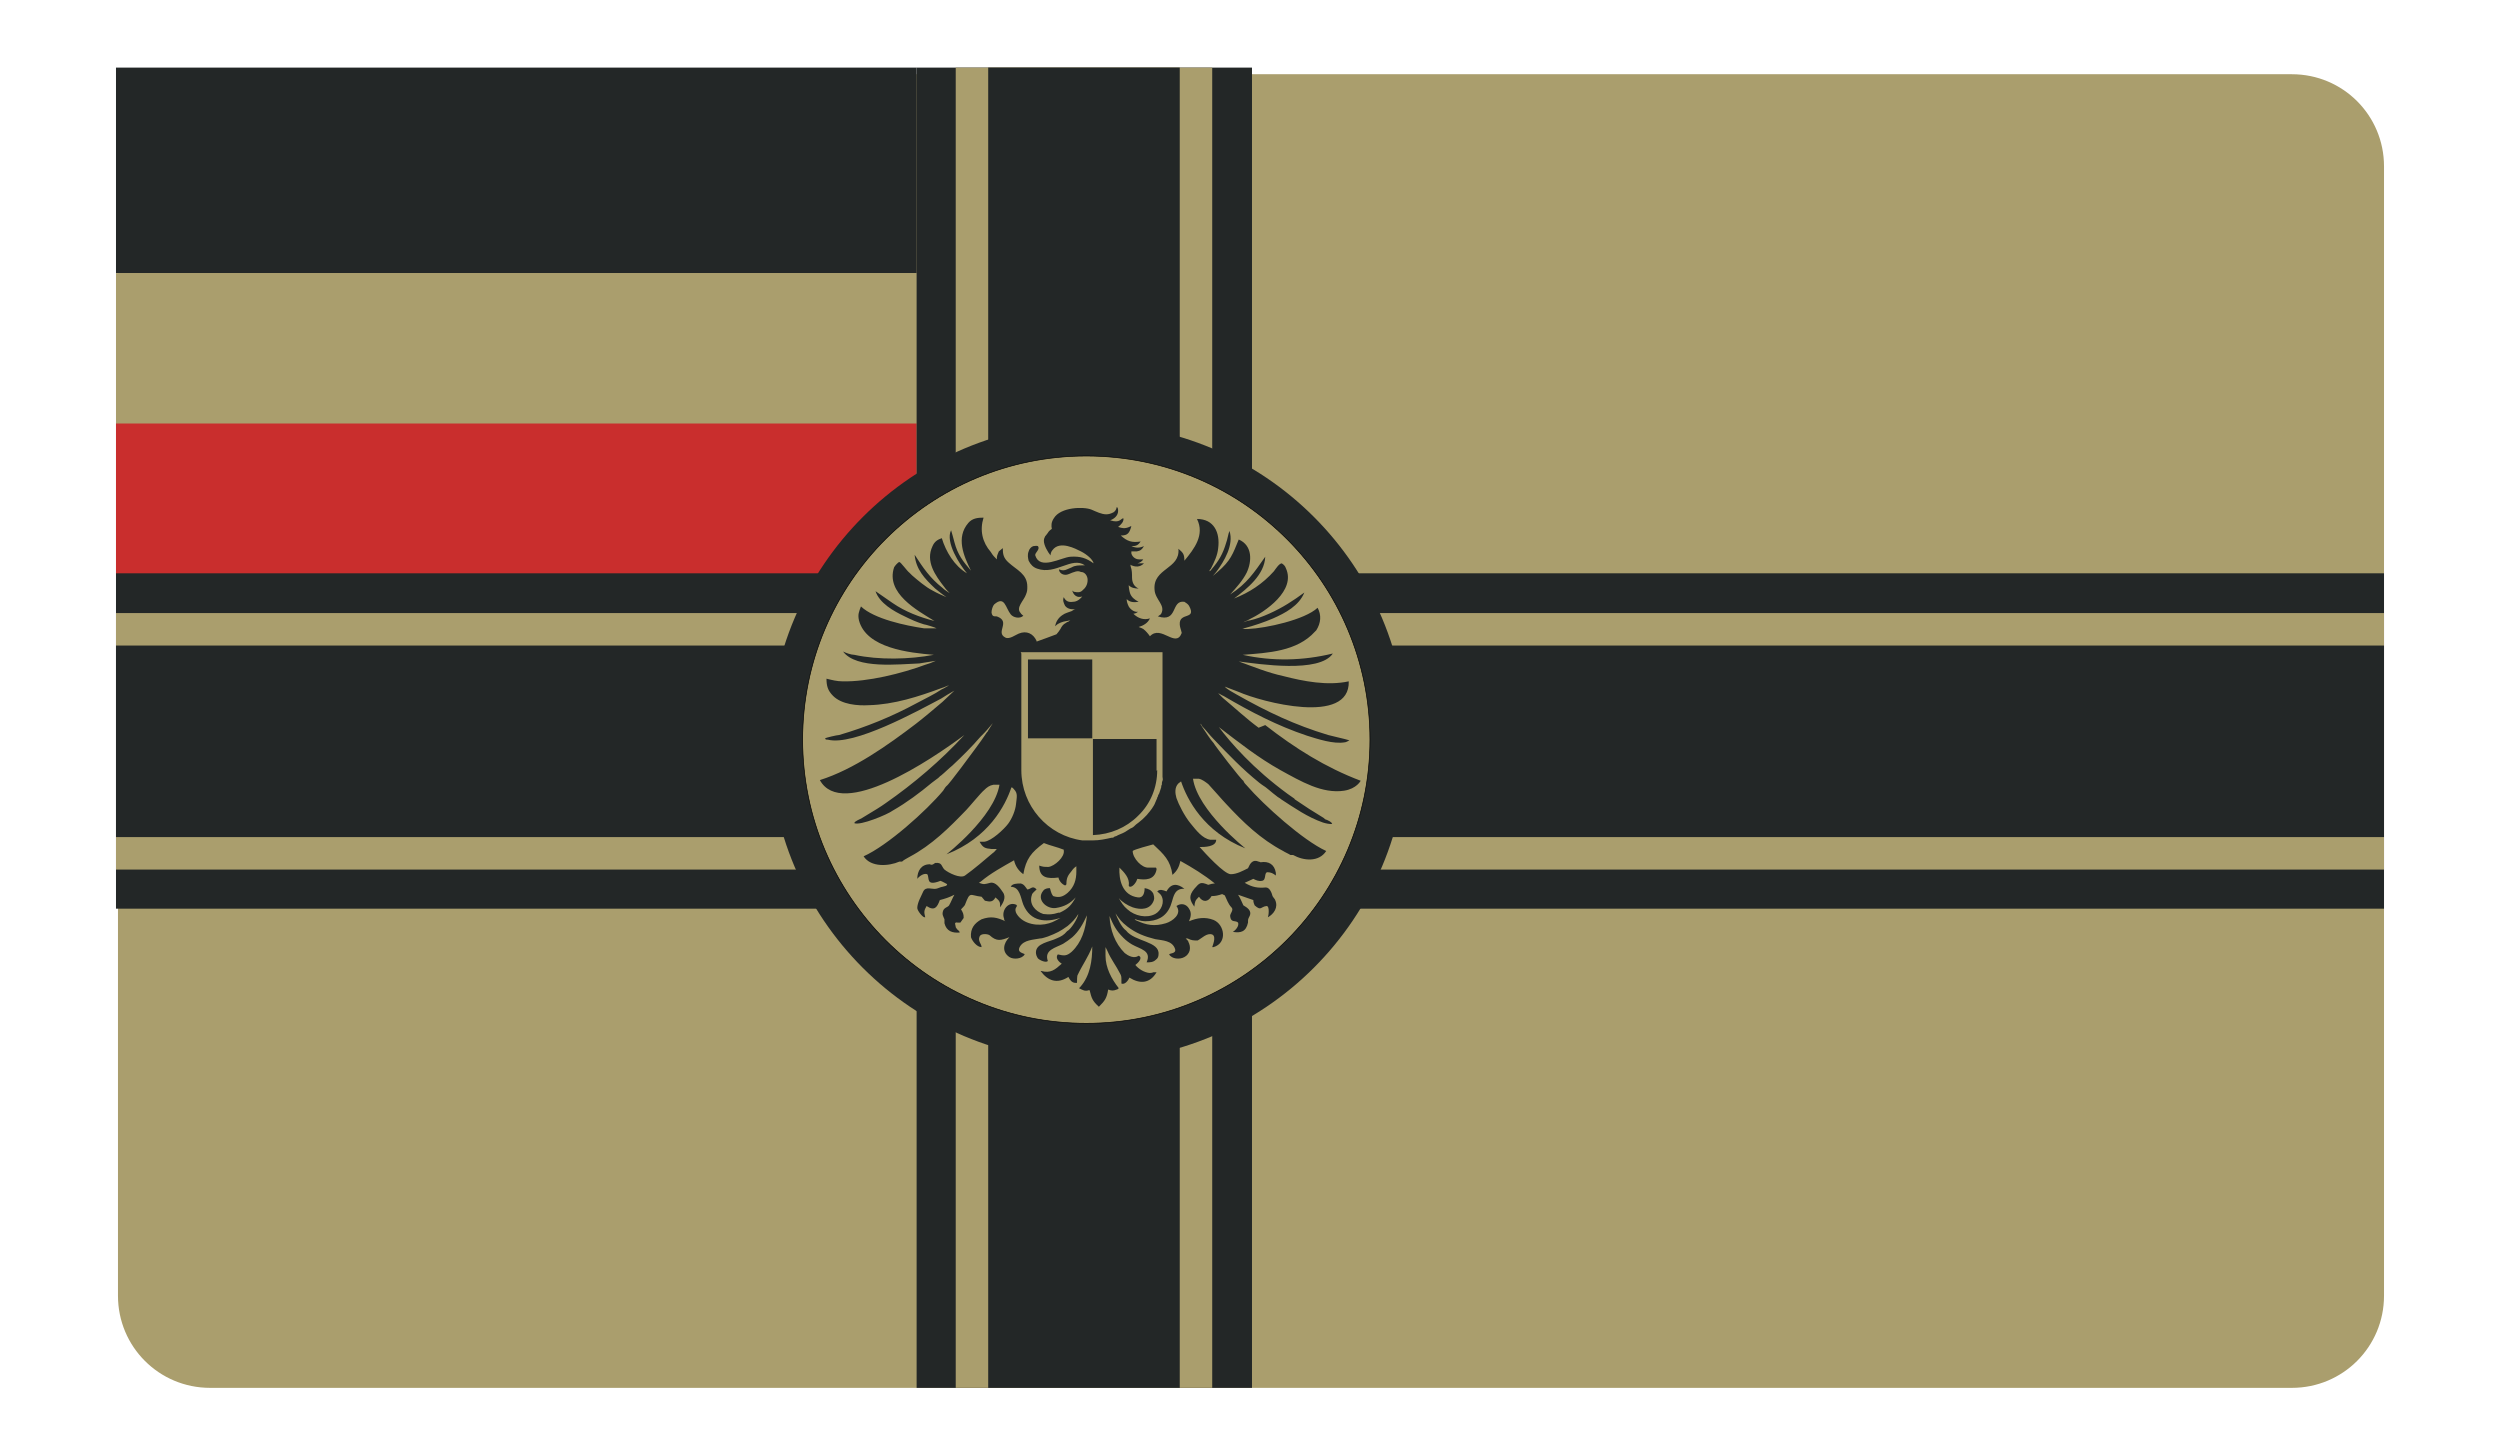
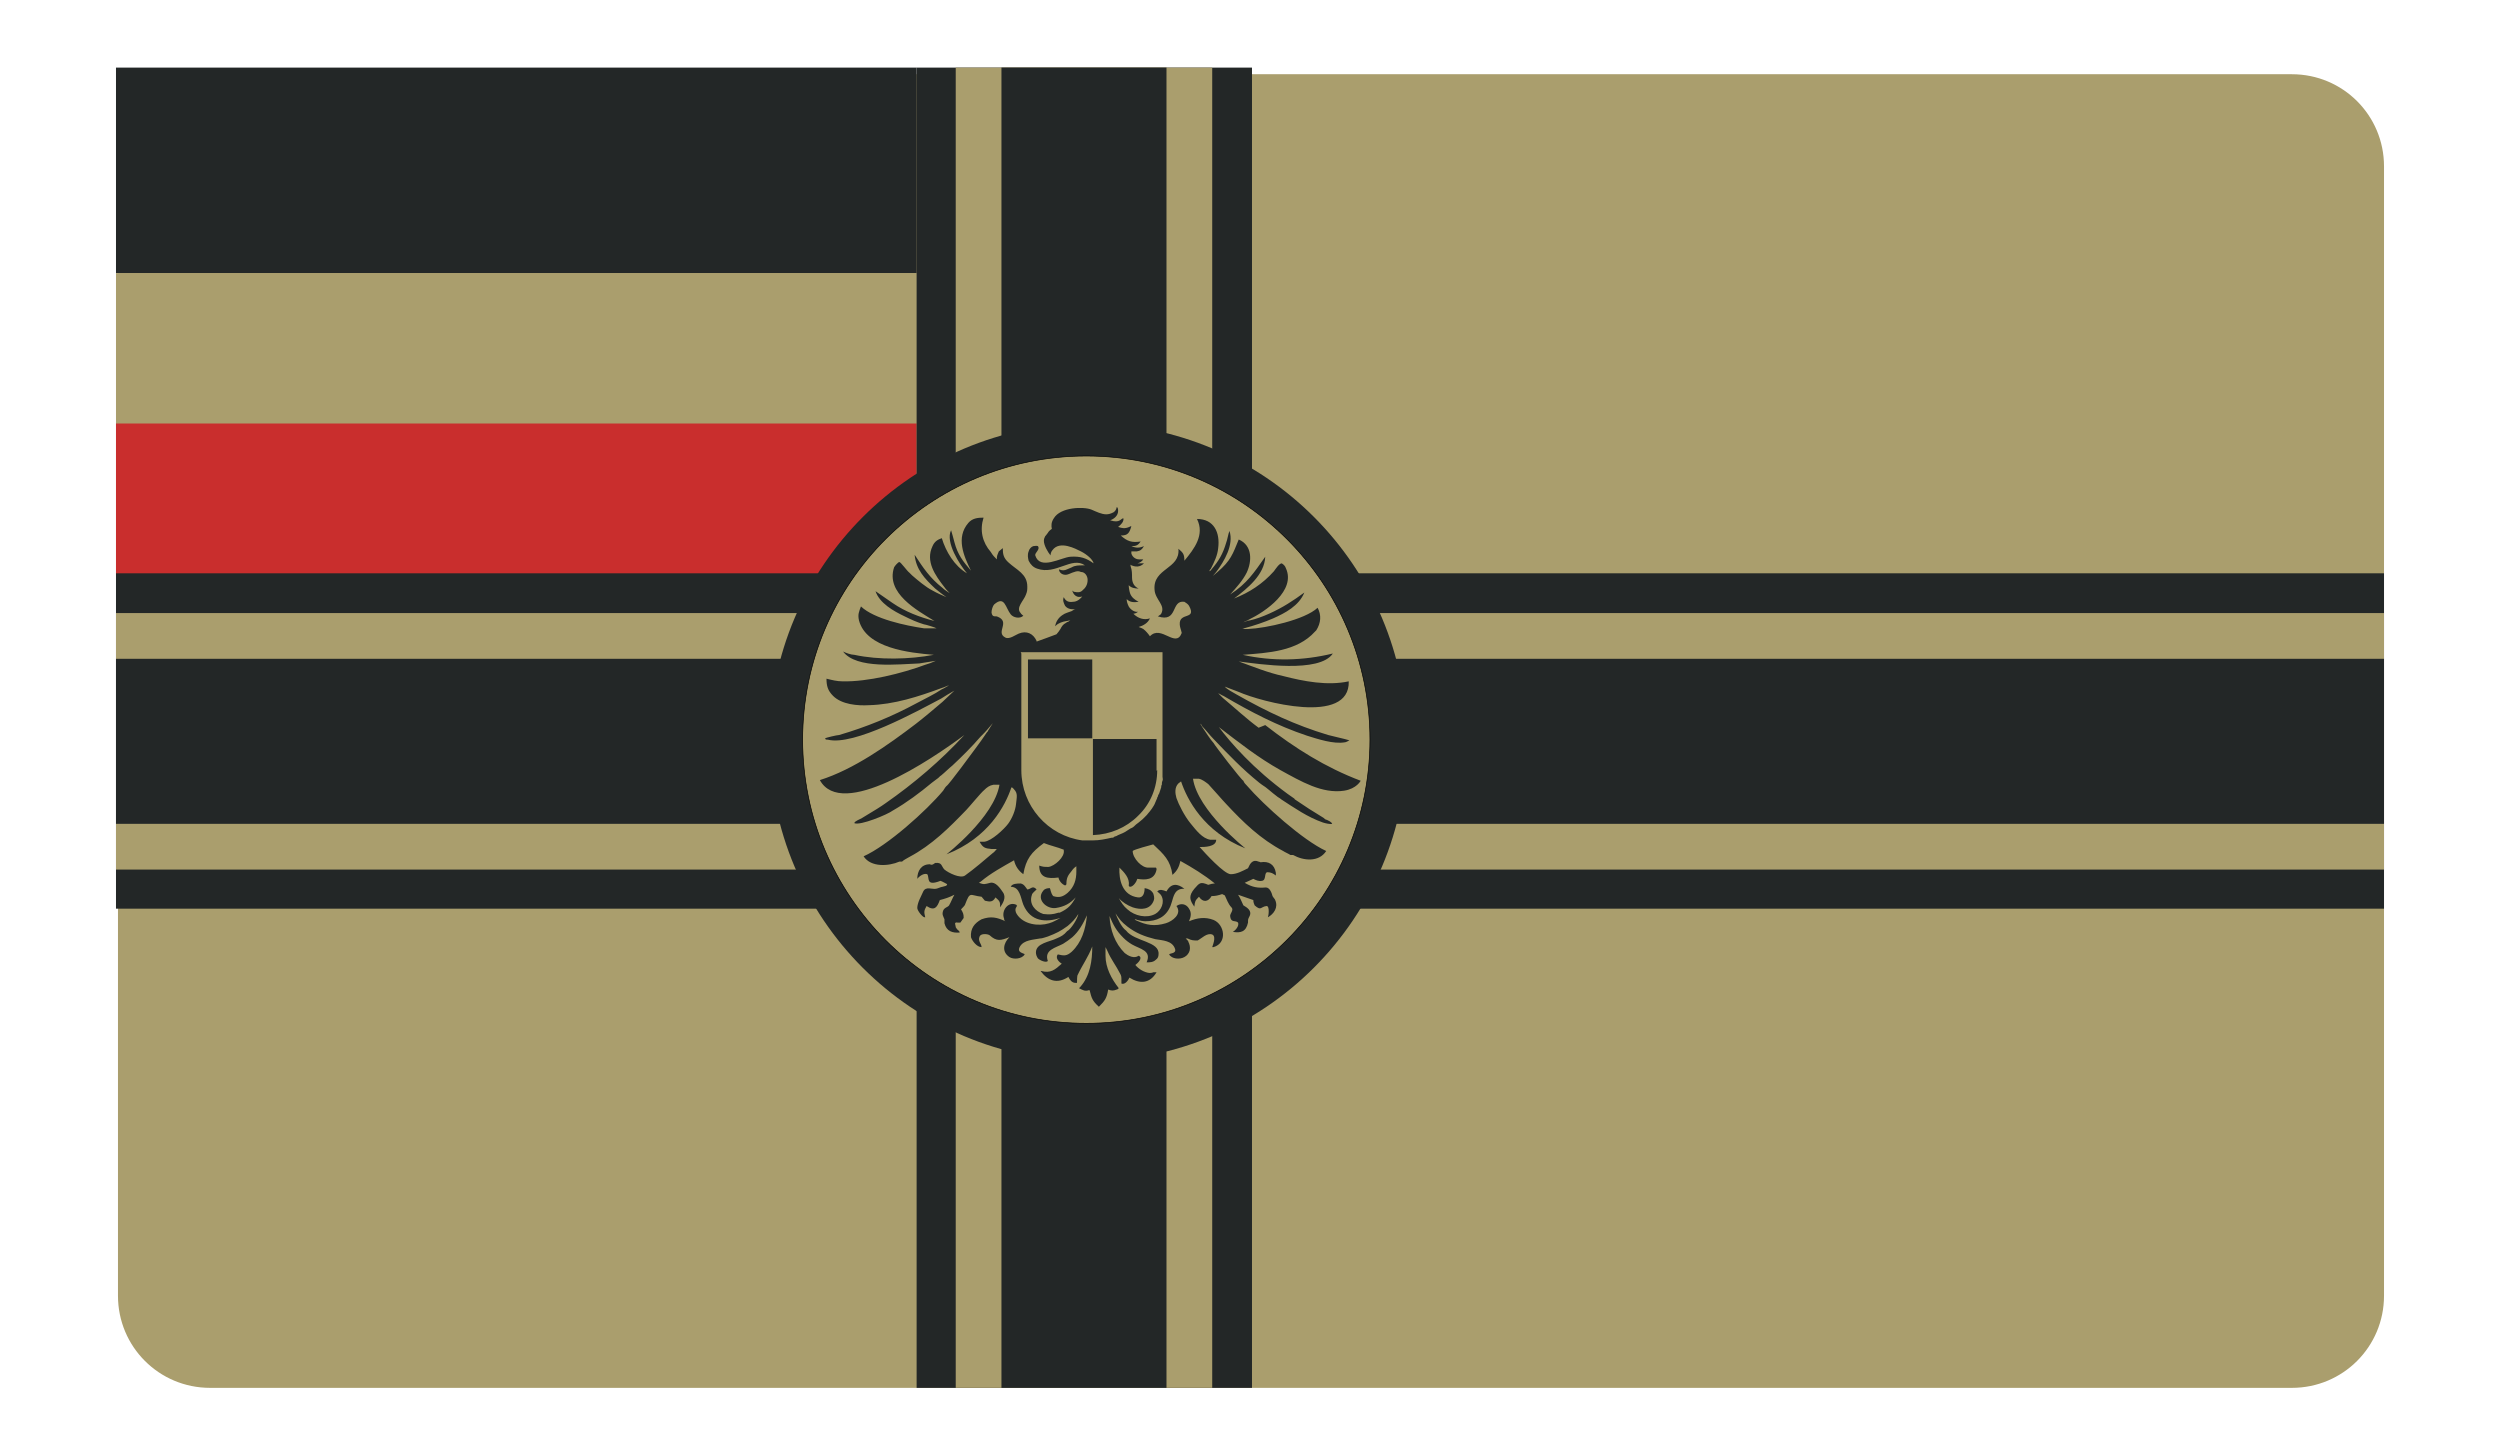
<svg xmlns="http://www.w3.org/2000/svg" version="1.1" viewBox="0 0 377.2 219.5">
  <defs>
    <style>
      .cls-1 {
        fill: #232727;
      }

      .cls-2, .cls-3 {
        fill: #aa9e6d;
      }

      .cls-3 {
        stroke: #010101;
        stroke-width: .1px;
      }

      .cls-4 {
        fill: #a1a1a0;
      }

      .cls-5 {
        fill: none;
        stroke: #06a64f;
        stroke-dasharray: 8.3 8.3;
        stroke-miterlimit: 11.3;
        stroke-width: 1.4px;
      }

      .cls-6 {
        fill: #c92e2d;
      }
    </style>
  </defs>
  <g>
    <g id="Layer_1">
      <path class="cls-2" d="M31.7,11.2h314.1c7.7,0,13.9,6.2,13.9,13.9v170.4c0,7.7-6.2,13.9-13.9,13.9H31.7c-7.7,0-13.9-6.2-13.9-13.9V25.1c0-7.7,6.2-13.9,13.9-13.9Z" />
      <path class="cls-1" d="M17.5,10.2h120.8v31H17.5V10.2Z" />
      <path class="cls-2" d="M17.5,41.2h120.8v45.4H17.5v-45.4Z" />
      <path class="cls-6" d="M17.5,63.9h120.8v22.7H17.5v-22.7Z" />
      <g>
        <path class="cls-1" d="M17.5,86.5h342.2v50.6H17.5v-50.6Z" />
        <path class="cls-2" d="M17.5,92.5h342.2v38.7H17.5v-38.7Z" />
-         <path class="cls-1" d="M17.5,97.4h342.2v28.9H17.5v-28.9Z" />
+         <path class="cls-1" d="M17.5,99.4h342.2v24.9H17.5v-24.9Z" />
      </g>
      <g>
        <path class="cls-1" d="M188.9,10.2v199.2h-50.6V10.2h50.6Z" />
        <path class="cls-2" d="M182.9,10.2v199.2h-38.7V10.2h38.7Z" />
-         <path class="cls-1" d="M178,10.2v199.2h-28.9V10.2h28.9Z" />
+         <path class="cls-1" d="M176,10.2v199.2h-24.9V10.2h24.9Z" />
      </g>
      <path class="cls-4" d="M169.4,140.3c.1,0,.2.1.3.2h.1c-.2-.2-.3-.2-.4-.2Z" />
      <g>
        <path class="cls-1" d="M164.2,63.9c-26.5,0-48.1,21.5-48.1,48.1s21.5,48.1,48.1,48.1,48.1-21.5,48.1-48.1-21.5-48.1-48.1-48.1h0Z" />
        <path class="cls-3" d="M163.9,68.8c23.7,0,42.8,19.2,42.8,42.8s-19.2,42.8-42.8,42.8c-23.7,0-42.8-19.2-42.8-42.8,0-23.7,19.2-42.8,42.8-42.8Z" />
        <path class="cls-1" d="M189.9,109.8c-1.9-1.4-3.6-3-5.4-4.5l-.7-.7c.3.1.5.3.8.4,4.1,2.4,8.1,4.5,12.6,6,1.6.5,4,1.3,5.7,1,.2,0,.5-.2.7-.3-1-.3-2.1-.5-3.2-.8-5-1.5-9.2-3.5-13.8-6.1-.5-.3-1.5-.8-1.8-1.2.6.2,1.5.6,2.1.8,3.4,1.5,16.8,5.1,16.6-1.6-3.2.7-6.8,0-9.9-.8-2.3-.5-4.5-1.4-6.7-2.2,3.1.4,12.2,1.8,14.2-1.2-4.5,1.1-9.1,1.2-13.6.2,3.8-.3,8.2-.5,10.9-3.5l.2-.2c.7-1.1.8-2.3.2-3.4-1.9,1.8-7.8,3.1-10.5,3.2-.2,0-.7,0-.9,0,0,0,.2,0,.3-.1,1.5-.4,3-.9,4.4-1.5,1.8-.8,3.9-1.9,4.7-3.9-.8.6-1.7,1.2-2.5,1.7-1.6,1-3.9,2.1-5.7,2.5-.3,0-.7.2-1,.3.3-.2.5-.2.8-.4,2.5-1.2,7.2-4.4,5.6-7.8-.1-.3-.3-.5-.6-.7-.4,0-.9.8-1.2,1.2-1.7,1.9-3.7,3.2-6,4.1,2-1.5,4.6-3.6,4.7-6.3-1.7,2.4-2.7,4-5.3,5.7.9-1,1.9-2.1,2.5-3.3.8-1.7.9-4.1-1.2-5-.9,2.2-1.2,3.2-3.2,4.9l-.7.6c.2-.2.3-.4.5-.6,1.2-1.6,2.7-4.1,2-6.2-.2.5-.3,1.3-.5,1.8-.5,1.7-1.1,2.7-2.2,4-.1.2-.2.2-.3.3,0-.2,0-.2.2-.4.5-1,1-2,1.1-3.1.3-2.3-.6-4.4-3.2-4.4,1.2,2.4-.4,4.5-1.9,6.3,0-1-.2-1.2-.9-1.8.3,3.1-3.9,2.9-3.6,6.2.1,1.5,1.7,2.3,1,3.6,0,.1-.4.3-.5.4,3.1,1,1.9-2.5,4-2.2.3.2.5.3.7.6,1.2,2.2-1.5.9-1.4,2.8,0,.4.2.8.3,1.3-.9,2.4-3.1-1.3-4.8.5-.2-.3-.6-.8-1-1.1-.2-.1-.4-.2-.7-.3.7-.2,1.4-.6,1.7-1.3-.9.3-1.8,0-2.5-.7.3,0,.6-.2.7-.3-.5.1-1.1-.3-1.4-.8-.2-.4-.3-.8-.3-1,0,0,0,0,0-.1.5.5,1.1.5,1.8.4-.6-.3-1.1-.7-1.3-1.3-.1-.3-.2-.9-.2-1.2.4.4.9.5,1.5.5,0,0,0,0,0,0-.7-.3-1-.9-1-1.7,0-.5,0-1.1-.2-1.6,0-.1,0-.2-.1-.3.8.4,1.5.4,2.1-.2,0,0,0,0,0,0-.2,0-.3,0-.5,0-.2,0-.3,0-.5,0,.4-.1.7-.3.9-.6-.2,0-.4,0-.6,0-.7,0-1.1-.5-1.2-.9,0-.2,0-.3,0-.3.2,0,.6,0,.8,0,.6-.1.8-.3,1.1-.8-.7.3-1.2.3-1.9,0h0c.7,0,1-.1,1.4-.7-1.3.2-2,0-3-.9,1.1,0,1.3-.4,1.6-1.4,0,0-.2,0-.3.1-.7.3-1.1.2-1.7,0,.4-.3.9-.8.8-1.3-.4,0-.5.8-2,.3.6-.2,1.2-.7,1.2-1.4,0-.2,0-.5-.2-.6h0c-.1.4-.2.6-.5.8h0c-.4.2-.7.3-1.1.3-.7,0-1.5-.4-2.2-.7-1.2-.5-4.7-.4-5.7,1.3-.4.6-.4,1.1-.3,1.6-.3.2-.5.4-.6.6,0,0,0,0,0,0,0,0,0,0,0,0-.2.3-.4.5-.4.5-.1.2-.2.4-.2.7,0,.7.6,1.7,1,2.2,0-.2.1-.6.3-.8,1.1-1.5,3.5-.2,4.3.2.8.4,1.8,1.2,1.9,1.8-1.1-.8-2-1.1-3.5-1-1.4.1-4.6,2.1-5.3-.2-.1-.4.8-.9.4-1.4-.2-.1-.5,0-.7,0-.3.1-.6.4-.7.8-.2.5-.1,1,0,1.4.3.6.7,1,1.3,1.2,2.8,1,5.2-1.9,7.2-.5,0,0-.2,0-.3,0-.6,0-1.2,0-1.7.3-.2.1-.5.2-.7.3-.4.2-.8.2-1.2,0,0,0,0,.1,0,.2.2.5.7.7,1.2.6.4-.1.7-.3,1.1-.4.3-.1.6-.2,1,0,.6,0,1,.6,1,1.2,0,.7-.3,1.2-.8,1.6-.3.3-.7.3-1.2.2-.1,0-.2-.1-.3-.2,0,.2.2.6.5.8.3.2.6.2,1,.1-.1.1-.2.2-.3.3-.3.3-.7.5-1.1.5-.7.1-1.1-.1-1.4-.7-.2.5,0,.9.2,1.3.3.4.8.6,1.6.5,0,0,0,0,0,0-.2,0-.4.2-.6.3-.5.2-1,.3-1.4.6-.6.4-1,1-1.1,1.7,0,0,0,0,0,0,0,0,0,0,.1-.1.4-.4,1-.6,1.6-.7.2,0,.5-.1.7-.2-.1,0-.3.2-.4.3-.1,0-.3.1-.4.2-.4.2-.6.5-.8.9-.2.3-.4.6-.6.8-1,.4-2.2.8-3,1.1,0,0,0,0,0-.1-.5-1.1-1.5-1.6-2.7-1.1-.5.2-1.4.9-2,.6-1.6-.8.9-2.4-1.3-3.2-.5,0-.7,0-.8-.6,0-.4.2-1,.4-1.2,1.6-1.4,1.7.5,2.5,1.5.4.5,1.4.7,1.9.2,0,0-.4-.3-.4-.4-.8-.8.5-1.9.8-2.8.2-.5.2-.7.2-1.2,0-1.9-1.6-2.5-2.8-3.6-.8-.7-.9-1.3-.9-2.2-.2.2-.4.3-.6.5-.2.5-.3.6-.3,1.2-.4-.4-.6-.6-.9-1.1-1.3-1.5-1.7-3.3-1.1-5.2-.9,0-1.7.1-2.3.8-1.9,2.2-.7,5,.4,7.2-1.2-1.4-2-2.4-2.5-4.3-.1-.4-.4-1.5-.5-1.8h0c-.9,1.8,1.3,5.2,2.4,6.5-1.9-1.1-3.2-3.3-3.8-5.3-.6.2-1.1.5-1.4,1.2-1.1,2.3.4,4.4,1.8,6.2.2.3.5.6.8.9-.3-.2-.8-.5-1.1-.8-1.9-1.5-2.9-3-4.2-5,.2,2.2,1.5,3.6,3.1,5.1.5.4,1.1.9,1.7,1.3-.7-.3-1.4-.6-2.1-1-1-.5-2.3-1.6-3.1-2.3-.2-.2-.3-.3-.4-.4-.3-.2-1.3-1.6-1.5-1.6-.2,0-.7.6-.8.8-1.3,3.9,3.5,6.5,6.1,8.1-2.3-.6-4.4-1.4-6.3-2.7-.9-.6-1.7-1.2-2.6-1.8.6,1.8,2.7,3,4.4,3.8,1,.5,1.9.9,2.9,1.2.2,0,1.8.5,1.9.6-.5,0-1.4,0-1.9,0-2.7-.4-7.5-1.4-9.5-3.3-.3.8-.5,1.2-.3,2.1,1.1,4.2,7.6,4.9,11.3,5.2-3.7.7-8.3.8-12,0-.5,0-1.3-.3-1.7-.5,2,2.7,8.5,1.9,11.5,1.8.8-.1,1.7-.3,2.5-.4-.4.2-1.2.5-1.6.6-3.5,1.3-8.7,2.6-12.5,2.5-.8,0-1.6-.2-2.4-.4,0,1.1.2,1.8,1,2.6,1.3,1.3,3.7,1.5,5.4,1.4,3.8-.1,7.5-1.3,11-2.6.4-.1.7-.3,1.1-.4-.4.2-.8.5-1.1.6-1.2.8-2.5,1.4-3.8,2.1-3.7,2-7.6,3.6-11.7,4.8-.3,0-2,.4-2.1.5,0,.2.2.2.4.2,3.9,1,13.5-4.3,17.1-6.2.6-.4,1.3-.8,2-1.2-.6.6-1.2,1.1-1.8,1.7-1.3,1.1-2.7,2.3-4,3.3-4.2,3.2-9.4,6.9-14.5,8.5,3.3,6,16.7-3,21.8-6.8-3.6,3.9-7.6,7.3-11.9,10.3-.7.5-1.5,1-3.5,2.2-.3.2-1.2.5-1.2.8.9.4,5-1.3,5.8-1.9,2.1-1.2,4.1-2.7,5.9-4.2.3-.2.5-.4.8-.6.2-.1.4-.4.6-.5.5-.4,1.2-1.1,1.7-1.5,1.5-1.4,2.9-2.8,4.2-4.3.4-.4.9-.9,1.3-1.4l.6-.7c-.2.3-.3.5-.5.8,0,0-.1.2-.2.3,0,0,0,0,0,0,0,.1-.1.2-.2.3-.4.6-1.3,1.9-1.7,2.4-.3.4-4.1,5.6-4.4,5.7-.2.2-.3.4-.5.7-2.5,3-8.4,8.3-12,9.9,1.1,1.7,3.8,1.5,5.4.8h.4c.3-.3.8-.5,1.1-.7,3.4-1.8,6-4.4,8.6-7.1.4-.4,2.2-2.6,2.7-3,.4-.4.8-.7,1.4-.8.3,0,.6,0,.9,0-.8,4.9-8,10.5-8,10.5,6.4-2.5,8.9-7.4,9.8-10.1.2,0,.3.2.4.3.6.6.4,1.2.3,2.2s-.6,2.2-1.2,3c-.6.8-2.5,2.6-3.6,2.7-.2,0-.5,0-.7,0,.5.9.8,1,1.8,1.1h.8c-.2.2-.4.5-.6.6-1.3,1.1-2.8,2.4-4.2,3.4-.7.5-2.5-.4-3.1-.9-.5-.5-.3-1.1-1.4-1l-.3.2c-.2.1-.3.1-.5,0-1.3,0-1.9,1-1.9,2.2.3-.4,1-.9,1.5-.7.4.5-.3,1.9,2,1,.3.1.8.4,1,.5,0,.3-.4.3-.7.4-.2,0-.8.3-1,.3-.6.1-1.5-.4-1.9.4-.3.7-.9,1.7-.9,2.5,0,.4.8,1.4,1.1,1.4h.1c-.2-.8-.2-1,.2-1.7,1.2.8,1.6.2,2-.9.8-.2,1.4-.4,2.2-.8-.3.5-.5,1.1-.8,1.6-.2.3-.7.3-.9.8-.2.6,0,.8.2,1.3,0,.1,0,.4,0,.6.3,1.2,1.2,1.5,2.3,1.4h0c0-.2-.3-.4-.4-.5l-.2-.3c0-.2-.1-.4-.1-.6.2-.2.1-.1.4-.1h.4c.2-.3.3-.4.5-.7,0-.6-.1-.8-.4-1.3.1-.1.6-.6.6-.7.8-2.1.7-1.4,2.5-1.2h0c.2.2.3.4.5.6.8.2,1.2.2,1.6-.5.7.6.7.7.7,1.5.4-.6,1-1.5.4-2.3-.4-.6-1.1-1.6-1.9-1.4-.8.2-.9.3-1.7,0l.3-.2c1.4-1.2,3.4-2.3,5-3.2.2.9.7,1.6,1.4,2.1.4-2.3,1.2-3.3,3.1-4.7,1,.4,2,.6,3,1,0,0,0,0,0,.1.2,1-1.4,2.4-2.3,2.5-.7,0-.8,0-1.4-.2,0,1.9,1.3,2,2.9,1.8.1.5.5,1,1,1.2,0,0,.2-.1.2-.2,0-.9.2-1.3.8-2,.2-.3.4-.5.7-.7,0,.2,0,.6,0,.8,0,1.2-.3,2.3-1.3,3.2-.7.6-1.3.8-2.2.5-.4-.5-.4-1.1-.5-1.2-.4,0-.8.1-1,.4-1.1,1.3.5,2.8,1.9,2.6,1.3-.2,2.2-.7,3-1.6-.6,1.1-1.1,1.7-2.4,2.3,0,0-.1,0-.2,0-.9.3-1.4.3-2.3.2-1.2-.4-2.2-1.5-1.7-2.9,0-.2.5-.6.7-.8-.6-.7-.9,0-1.4,0-.3-.4-.5-.8-1-.9-.5,0-1.3,0-1.5.5h0c1.4,0,1.5,1.7,1.9,2.7,1.1,2.6,3.4,2.7,5.6,2-.6.3-1,.6-1.7.8-1.6.5-3.9.2-4.9-1.4-.2-.3-.3-.8,0-1.1v-.2c.1,0,.1,0,.1,0-1.3-.8-2.5.8-2,2,0,.1,0,.3.2.4-1.3-.6-2.2-.8-3.6-.3-1.1.6-1.7,1.4-1.6,2.7.2.6.9,1.5,1.6,1.5,0-.5-.6-.9-.3-1.6.2-.5,1.2-.4,1.5-.2,1.1,1,1.7.8,3,.3-.9.9-1.2,2.2,0,3,.6.4,1.9.3,2.3-.4,0-.2-1.3-.2-.7-1.2.6-1,2-1,3-1.2.4,0,.8-.2,1.2-.3,1.3-.5,1.9-.8,3-1.6.7-.6,1.1-1,1.6-1.8-.1.7-1.1,2.3-1.7,2.6h0c-.5.6-.9.8-1.6,1.1-1,.5-3.1.7-3.1,2.1,0,.3.1.6.3.9.3.3,1.2.7,1.5.4h0c-.6-1.7,1.2-2,2.3-2.6.5-.3.9-.6,1.4-1,1-.9,1.6-2,2.2-3.3-.2,2.1-.8,4.1-2.3,5.5-.8.7-1.2.6-2.1.4-.4.5.1,1.1.6,1.4-1,.9-1.7,1.5-3.1,1.1h-.1s0,0,0,0c1.1,1.5,2.5,2,4.2.9.2.4.5.9,1.1.9h.2c0-.3,0-1.1.1-1.2.7-1.5,1.6-2.7,2.2-4.3,0,2.1-.3,4.4-1.8,6.1,0,0-.1.1-.2.2.6.3.9.5,1.5.3h.1c.3,1.2.4,1.6,1.4,2.5.9-.9,1.2-1.3,1.4-2.6.5.2.8.2,1.3,0,.1,0,.2-.1.3-.2-1.1-1.4-2-3.1-2-4.9,0-.4,0-.9,0-1.3l.3.6c.5,1.2,1.3,2.2,1.9,3.4.2.3.2.6.2.9,0,.2,0,.5,0,.6.5.2,1-.4,1.2-.9,1.6,1,3.1.9,4.1-.8h-.5c-.2.1-.4.1-.6.1-.8-.1-1.6-.6-2.1-1.2.4-.3,1.2-1.1.5-1.4-.7.5-1.6,0-2.1-.4-1.5-1.5-2.2-3.5-2.3-5.6.6,1.4,1,2.2,2.1,3.3.4.4.8.7,1.3,1,1.2.7,3,.9,2.2,2.7.5,0,1,0,1.4-.4.3-.2.4-.5.4-.8.2-2-3.6-1.9-4.9-3.6,0,0,0,0,0,0-.7-.5-1.3-1.8-1.6-2.6.7,1,.8,1.2,1.8,2,1.3,1,2.6,1.5,4.2,1.9,1.1.2,2.6.2,3,1.5.2.7-.8.6-.9.8.4.7,1.6.8,2.3.4.4-.2.7-.6.8-1,.1-.5,0-.9-.2-1.3,0-.1-.1-.2-.2-.3,0,0-.1-.1-.2-.2h0s.3,0,.3,0c.6.3.9.3,1.5.3.6-.3,1.4-1.2,2.2-.9.7.3,0,1.8,0,1.9,0,0,.1,0,.2,0,2.1-.6,1.7-3.4,0-4.1-1.3-.5-2.5-.3-3.7.2.3-.7.4-1.3,0-1.9-.4-.7-1.2-.9-1.9-.4h0c.9,1.2-.6,2.3-1.6,2.6-1.7.5-2.9.3-4.4-.4-.1,0-.2-.1-.3-.2.1,0,.2,0,.4.1.3.1.9.2,1.2.2,1.7,0,3.1-.6,3.8-2.3.3-.7.4-1.8,1-2.3.4-.3.7-.3,1.1-.3-1-.8-2-.9-2.7.4-.5-.2-1-.4-1.4,0,.1.1.5.4.6.6.6,1,0,2.3-.9,2.8-1.3.7-3.1.3-4.2-.7-.6-.5-.9-1-1.3-1.7.5.6,1.3,1.1,2.1,1.4,1.2.4,2.7.4,3.2-1.1.1-.3,0-.7-.1-1-.3-.5-.7-.7-1.3-.8,0,.7-.2,1.5-1,1.4-2.4-.3-2.9-2.7-2.8-4.5.7.7,1.6,1.6,1.4,2.7.1.2,0,.1.2.2.5,0,1-.8,1.1-1.2,1.2.2,2.6.2,2.9-1.4,0-.1,0-.2-.1-.3-.1,0-.9,0-1.1,0-1,.1-2.4-1.4-2.4-2.5.1-.2,2.7-.9,3.1-1,1.6,1.5,2.6,2.4,2.9,4.6.7-.6,1-1.2,1.2-2.1,1.8,1,3.6,2.1,5.2,3.4-.3,0-.7.1-1,.2-1.2-.5-1.3-.3-2.1.6-.9,1.1-.7,1.7,0,2.7.1-.8.1-.9.7-1.5.6.9,1.4.8,1.9-.1.6,0,1-.1,1.6-.3l.4.2c.3.6.5,1.3,1,1.8.4.4-.2.9-.2,1.3.1,1.1.8.6,1.2,1,.2.5-.4,1.2-.8,1.4,1.2.2,2,0,2.3-1.4,0-.5,0-.5.2-.9.5-.9-.4-1.4-.9-1.7-.2-.4-.5-1.2-.8-1.6.9.3,1.4.5,2.3.8,0,.3.1.6.2.8,1,.9.9.2,1.8.1.5,0,.3,1.5.2,1.7.9-.5,1.6-1.5,1.1-2.6,0-.1-.3-.4-.4-.6-.1-.4-.4-1.3-1-1.3-1.2.1-2,0-3.2-.7.5-.2.8-.4,1.3-.6.4.2.8.4,1.3.3.7-.1.3-1.2.8-1.3.6,0,.9.2,1.3.5,0-.1,0-.2,0-.4-.2-1.3-1.1-1.8-2.3-1.6,0,0-.2-.1-.3-.1-.9-.4-1.3.3-1.6,1-.8.4-1.7.9-2.6.9-1,0-3.9-3.2-4.7-4.1.7,0,2.5,0,2.5-1.1-.2,0-.7,0-.9,0-1.2-.2-2.1-1.4-3-2.5-.9-1.1-1.8-2.9-2.1-3.8-.2-.7-.3-1.6.3-2.2.1-.1.3-.2.4-.3.9,2.7,3.4,7.6,9.7,10.1,0,0-7.2-5.7-7.9-10.5.3,0,.6,0,.9,0,.5.1,1,.5,1.4.8.4.4,2.3,2.6,2.7,3,2.6,2.8,5.2,5.3,8.6,7.1.3.2.8.4,1.1.6h.4c1.6.9,3.9,1.1,5-.6-3.5-1.6-9.4-6.9-12-9.9-.2-.2-.4-.4-.5-.7-.3-.1-4.3-5.3-4.5-5.7-.4-.4-1.3-1.8-1.7-2.4-.1-.2-.2-.3-.3-.5.1,0,.2.2.3.4.6.6,1.1,1.3,1.7,1.9,2.3,2.4,4.3,4.5,6.9,6.6.1.1.3.2.4.3.7.4,1.5,1.2,2.2,1.7.2.2.5.3.7.5h0c2,1.3,4,2.7,6.3,3.5.3.1,1.1.3,1.4.2-.1-.3-.6-.5-.8-.6-.2,0-.4-.2-.5-.3-1.5-.9-2.9-1.8-4.2-2.7,0,0,0,0,0,0,0,0-.2-.1-.2-.2-.3-.2-.7-.5-1-.7-5.2-3.8-8.6-7.7-10.4-10.1,3,2.3,5.9,4.6,9.3,6.5,3.1,1.7,6.3,3.6,9.6,3.1,1.9-.3,2.5-1.5,2.5-1.5-5.3-2-9.9-4.9-14.4-8.4Z" />
        <path class="cls-2" d="M154.1,98.6v17.6c0,5.4,4,9.9,9.2,10.6,0,0,.5,0,.5,0,0,0,.7,0,1,0h0s0,0,.1,0h0c1,0,1.9-.2,2.8-.4.2,0,.3,0,.5-.2.2,0,.3-.1.5-.2.5-.2,1-.4,1.4-.7.2-.1.4-.3.7-.4.2-.1.4-.3.6-.5.1-.1.3-.2.4-.3.2-.2.4-.3.6-.5s.2-.2.4-.4c0,0,.1-.1.2-.2.2-.2.3-.4.5-.6.1-.1.2-.3.3-.4.2-.3.4-.6.5-.9.1-.2.2-.5.3-.7,0,0,0-.2.1-.2,0-.2.1-.3.2-.5.1-.3.2-.6.3-.9,0-.1,0-.3.1-.4,0-.2,0-.4.1-.6s0-.4,0-.6c0,0,0-.2,0-.3,0,0,0-.1,0-.2,0-.2,0-.4,0-.7v-4.8h0v-12.8h-21.4ZM164.8,111.4h-9.7v-11.9h9.7v11.9ZM174.6,116.2c0,2.6-1,5.1-2.9,6.9-1.8,1.8-4.2,2.8-6.8,2.9v-14.5h9.6v4.8Z" />
      </g>
    </g>
  </g>
</svg>
